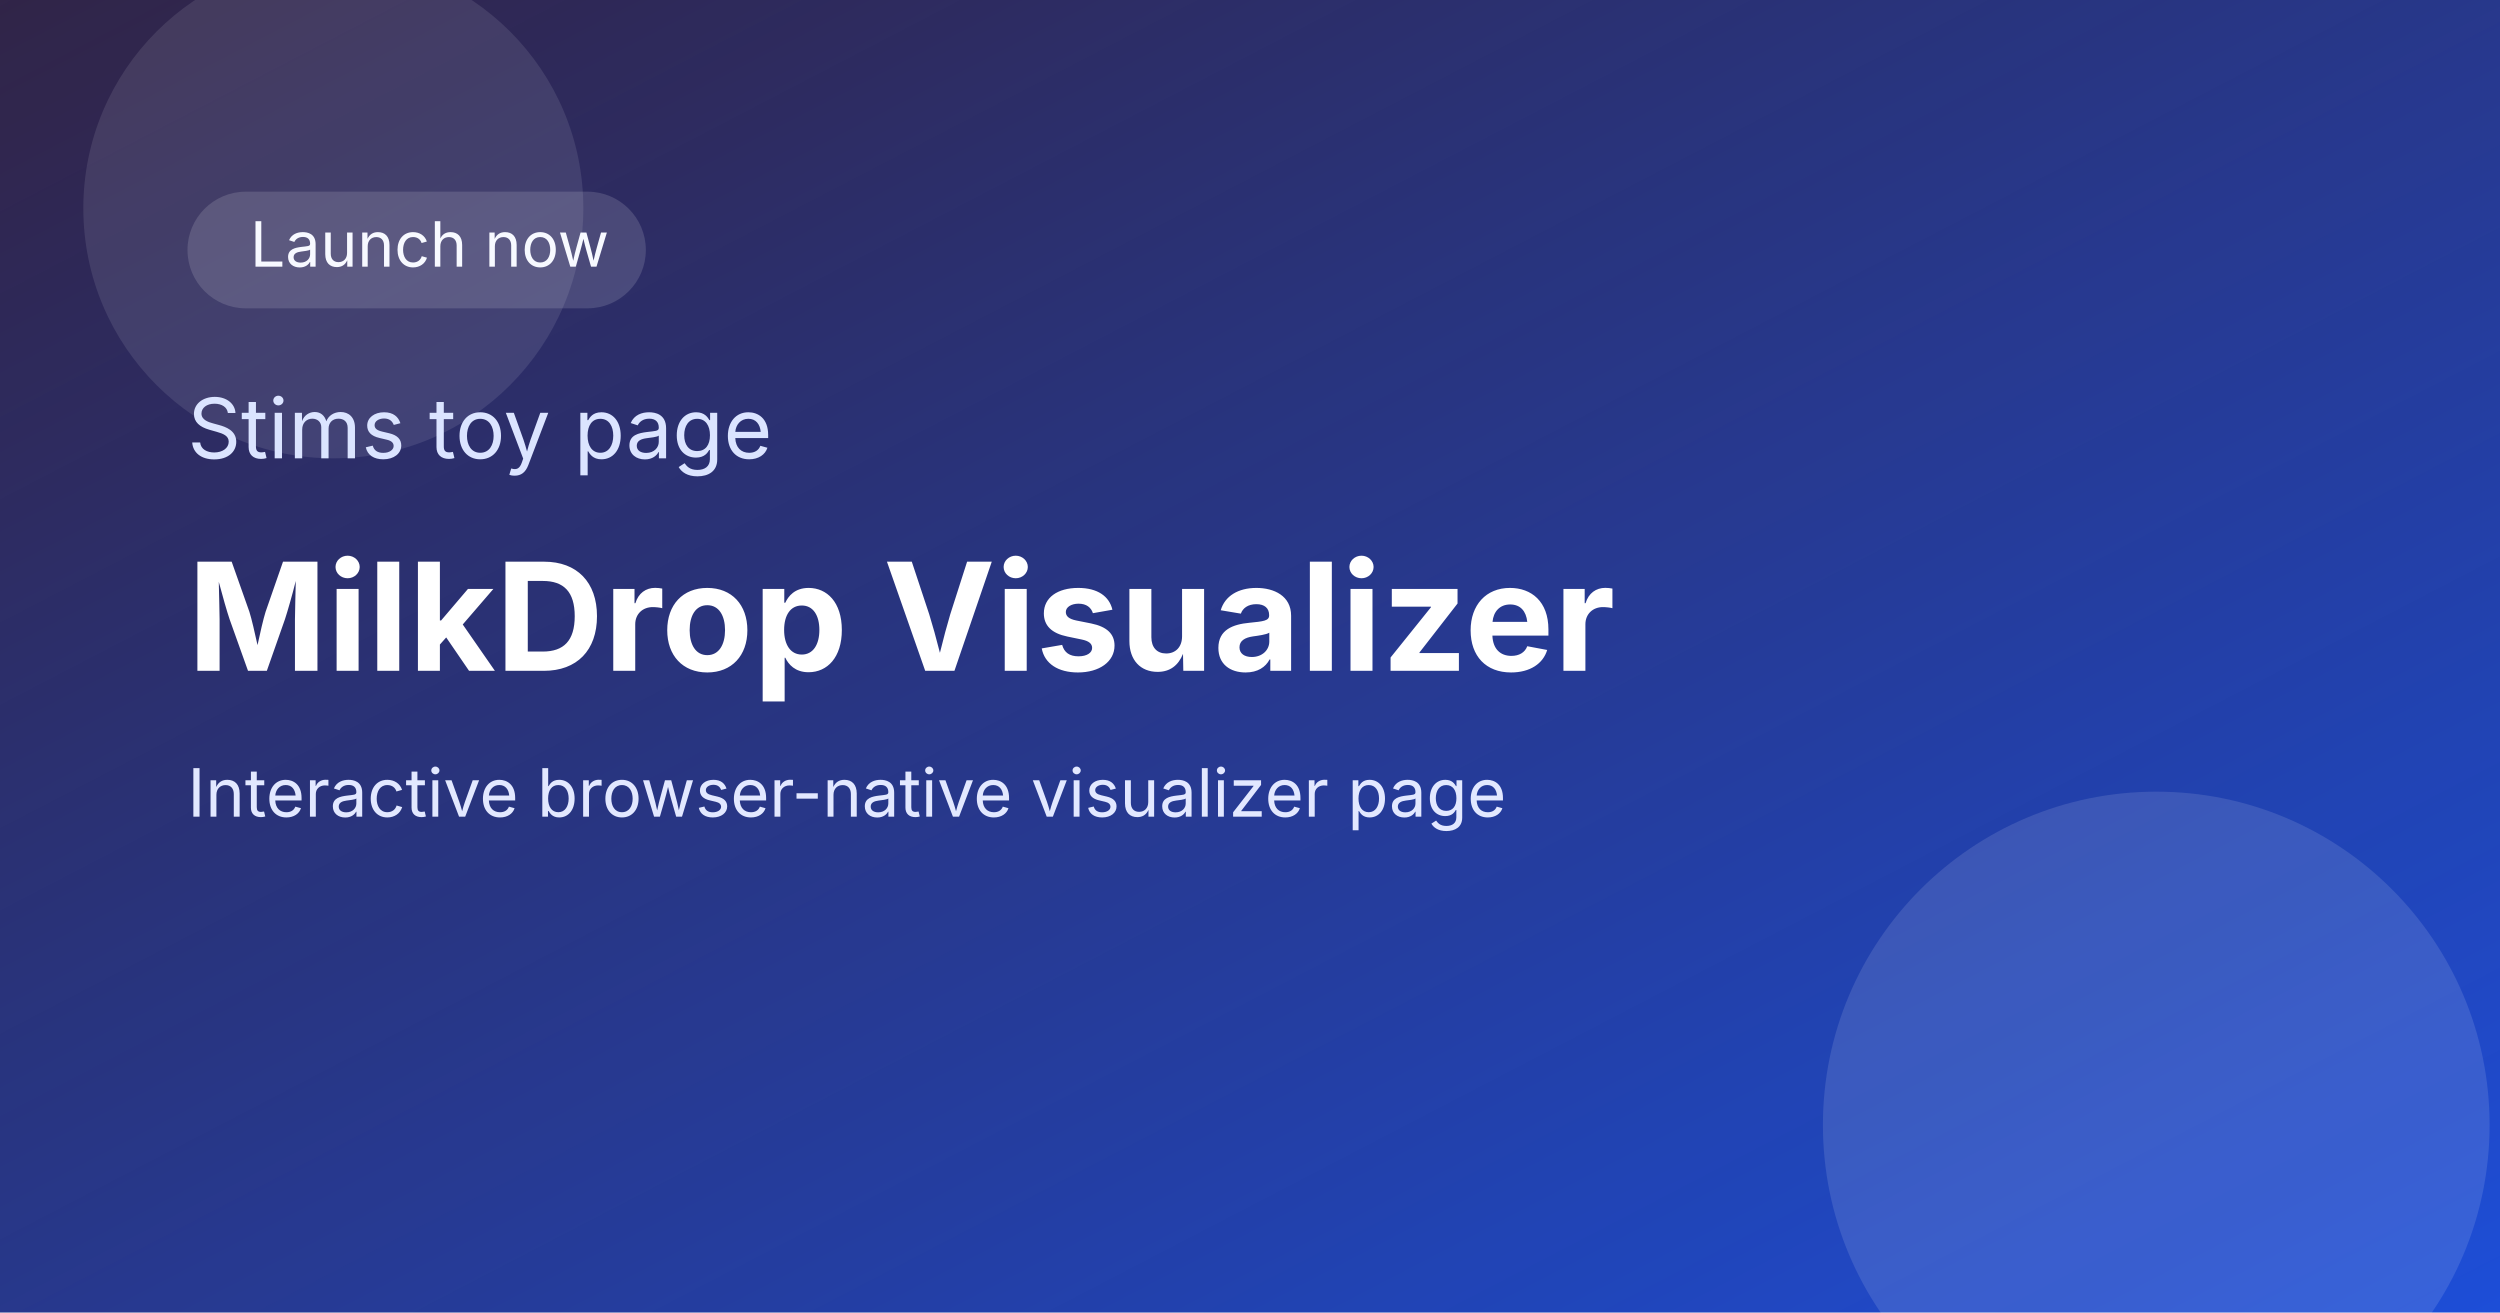
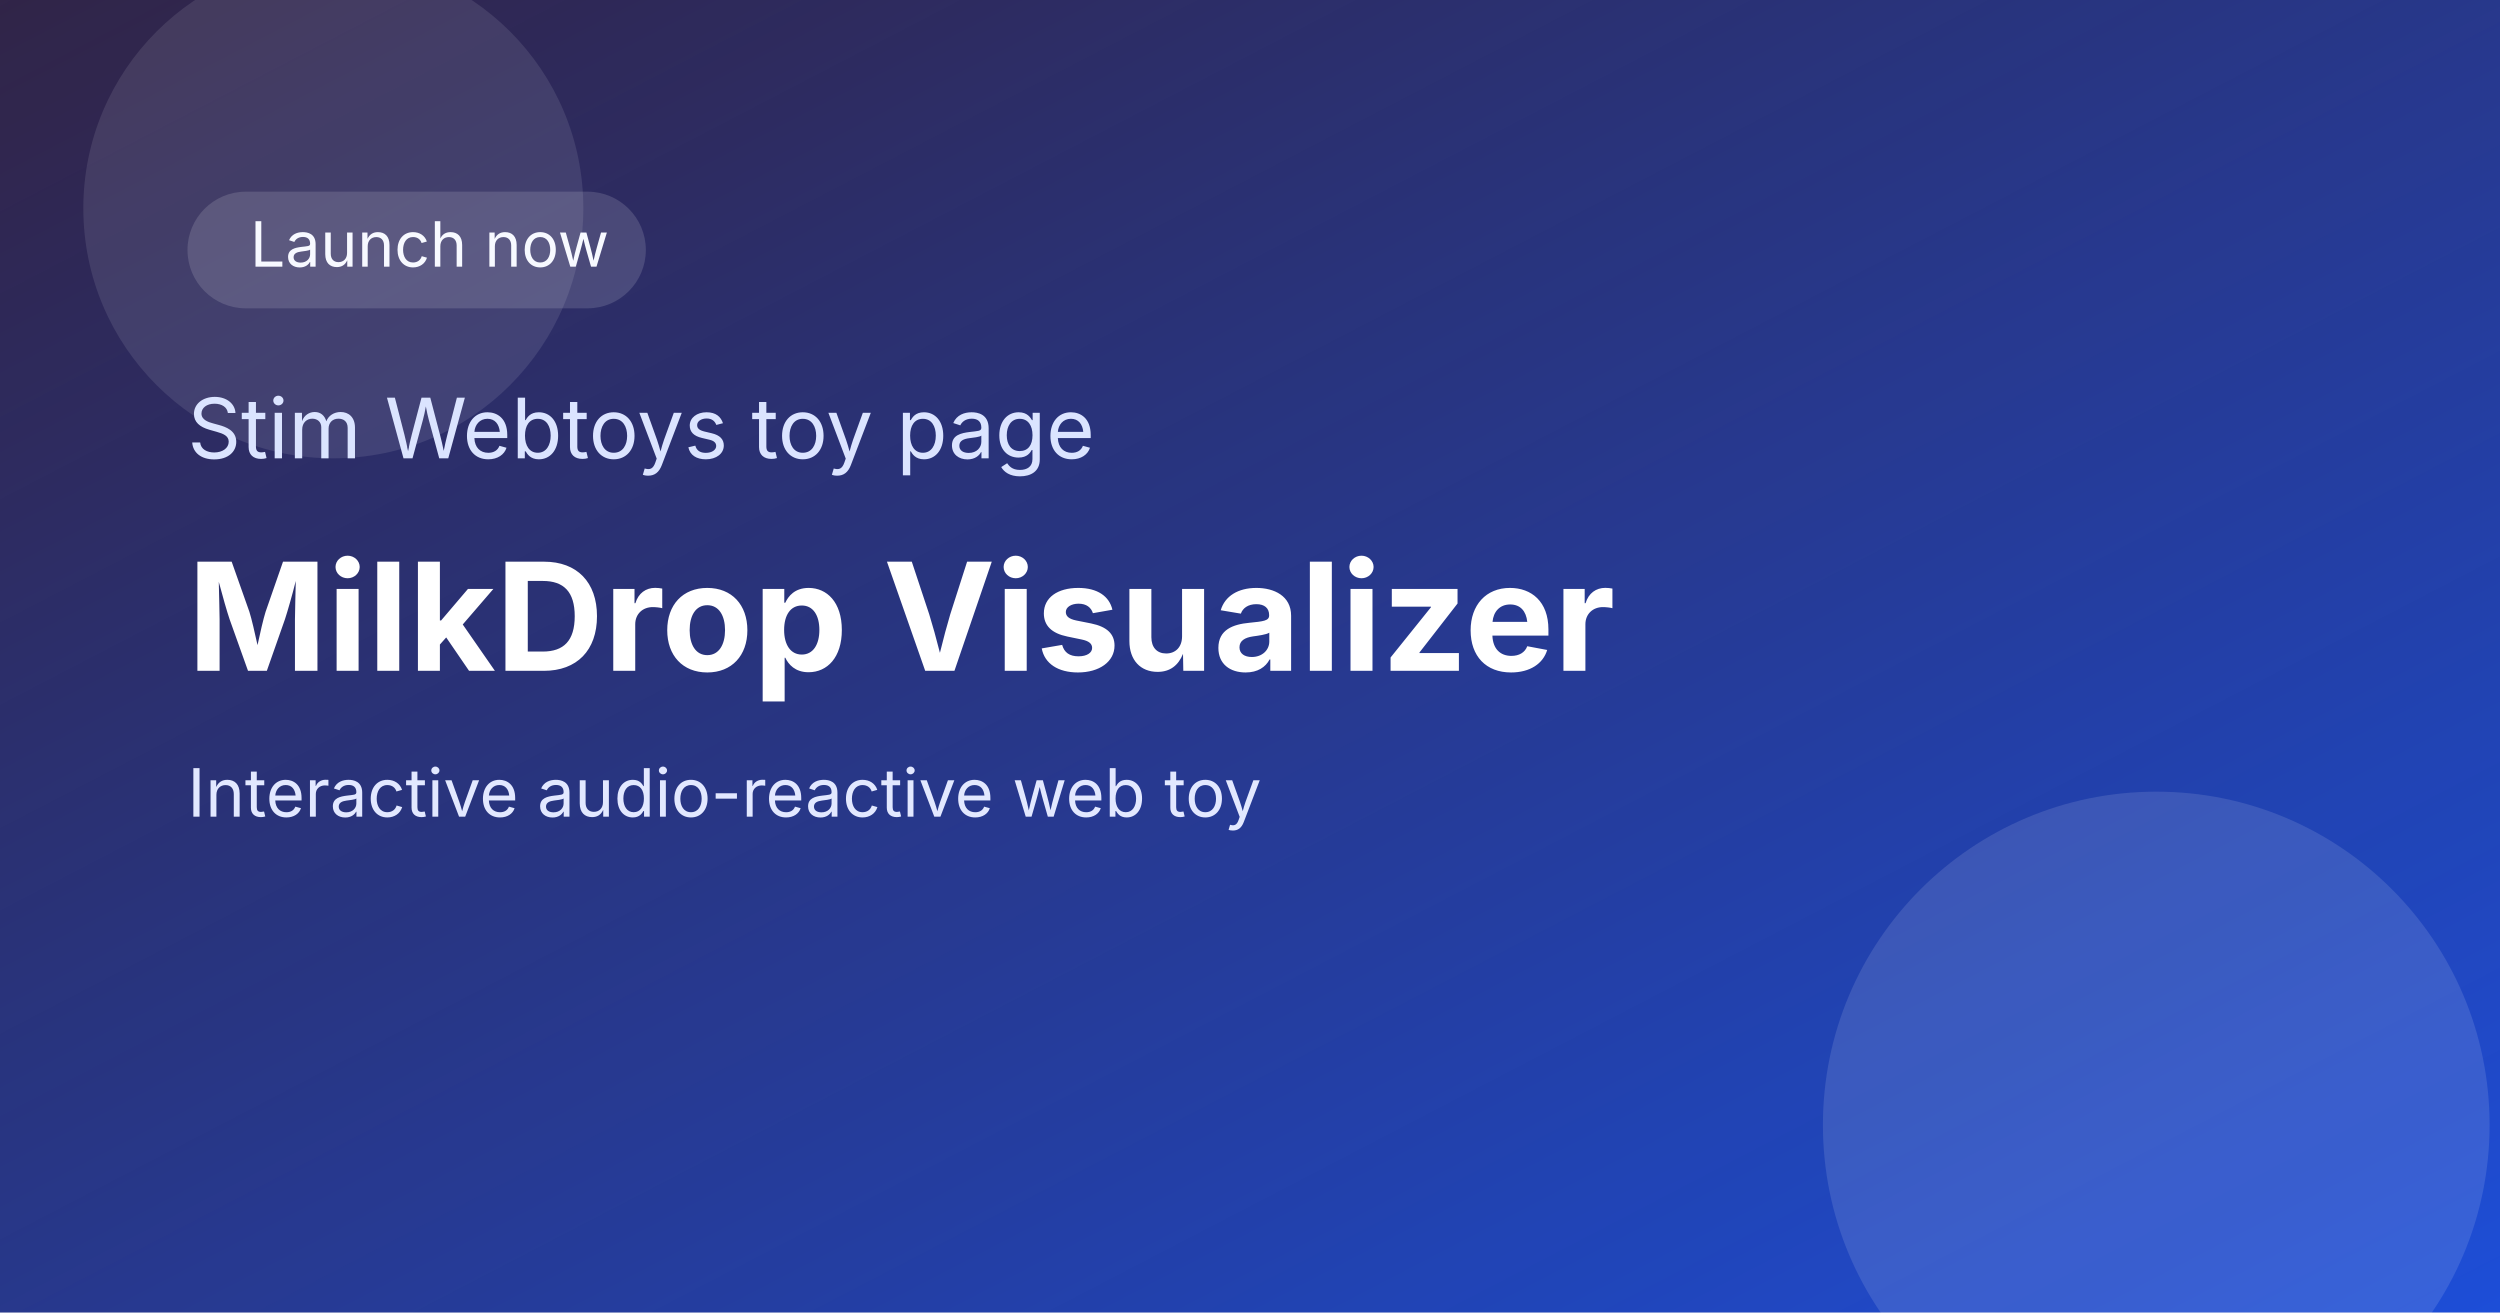
<svg xmlns="http://www.w3.org/2000/svg" width="1200" height="630" viewBox="0 0 1200 630" role="img" aria-label="MilkDrop Visualizer">
  <defs>
    <linearGradient id="bg" x1="0" y1="0" x2="1" y2="1">
      <stop offset="0%" stop-color="#1a0c33" />
      <stop offset="100%" stop-color="#1d4ed8" />
    </linearGradient>
    <linearGradient id="shine" x1="0" y1="0" x2="1" y2="1">
      <stop offset="0%" stop-color="rgba(255,255,255,0.25)" />
      <stop offset="100%" stop-color="rgba(255,255,255,0)" />
    </linearGradient>
  </defs>
  <rect width="1200" height="630" fill="url(#bg)" />
  <rect x="0" y="0" width="1200" height="630" fill="url(#shine)" opacity="0.4" />
  <circle cx="1035" cy="540" r="160" fill="rgba(255,255,255,0.12)" />
  <circle cx="160" cy="100" r="120" fill="rgba(255,255,255,0.1)" />
  <rect x="90" y="92" width="220" height="56" rx="28" fill="rgba(255,255,255,0.14)" />
  <text x="120" y="128" font-size="30" fill="#f7f9ff" font-family="Inter, Arial, sans-serif">Launch now</text>
-   <text x="90" y="220" font-size="40" fill="#dbe4ff" font-family="Inter, Arial, sans-serif">Stims toy page</text>
+   <text x="90" y="220" font-size="40" fill="#dbe4ff" font-family="Inter, Arial, sans-serif">Stim Webtoys toy page</text>
  <text x="90" y="322" font-size="72" font-weight="700" fill="#ffffff" font-family="Inter, Arial, sans-serif">MilkDrop Visualizer</text>
-   <text x="90" y="392" font-size="32" fill="#e2e8ff" font-family="Inter, Arial, sans-serif">Interactive browser-native visualizer page</text>
+   <text x="90" y="392" font-size="32" fill="#e2e8ff" font-family="Inter, Arial, sans-serif">Interactive audio-reactive web toy</text>
</svg>
